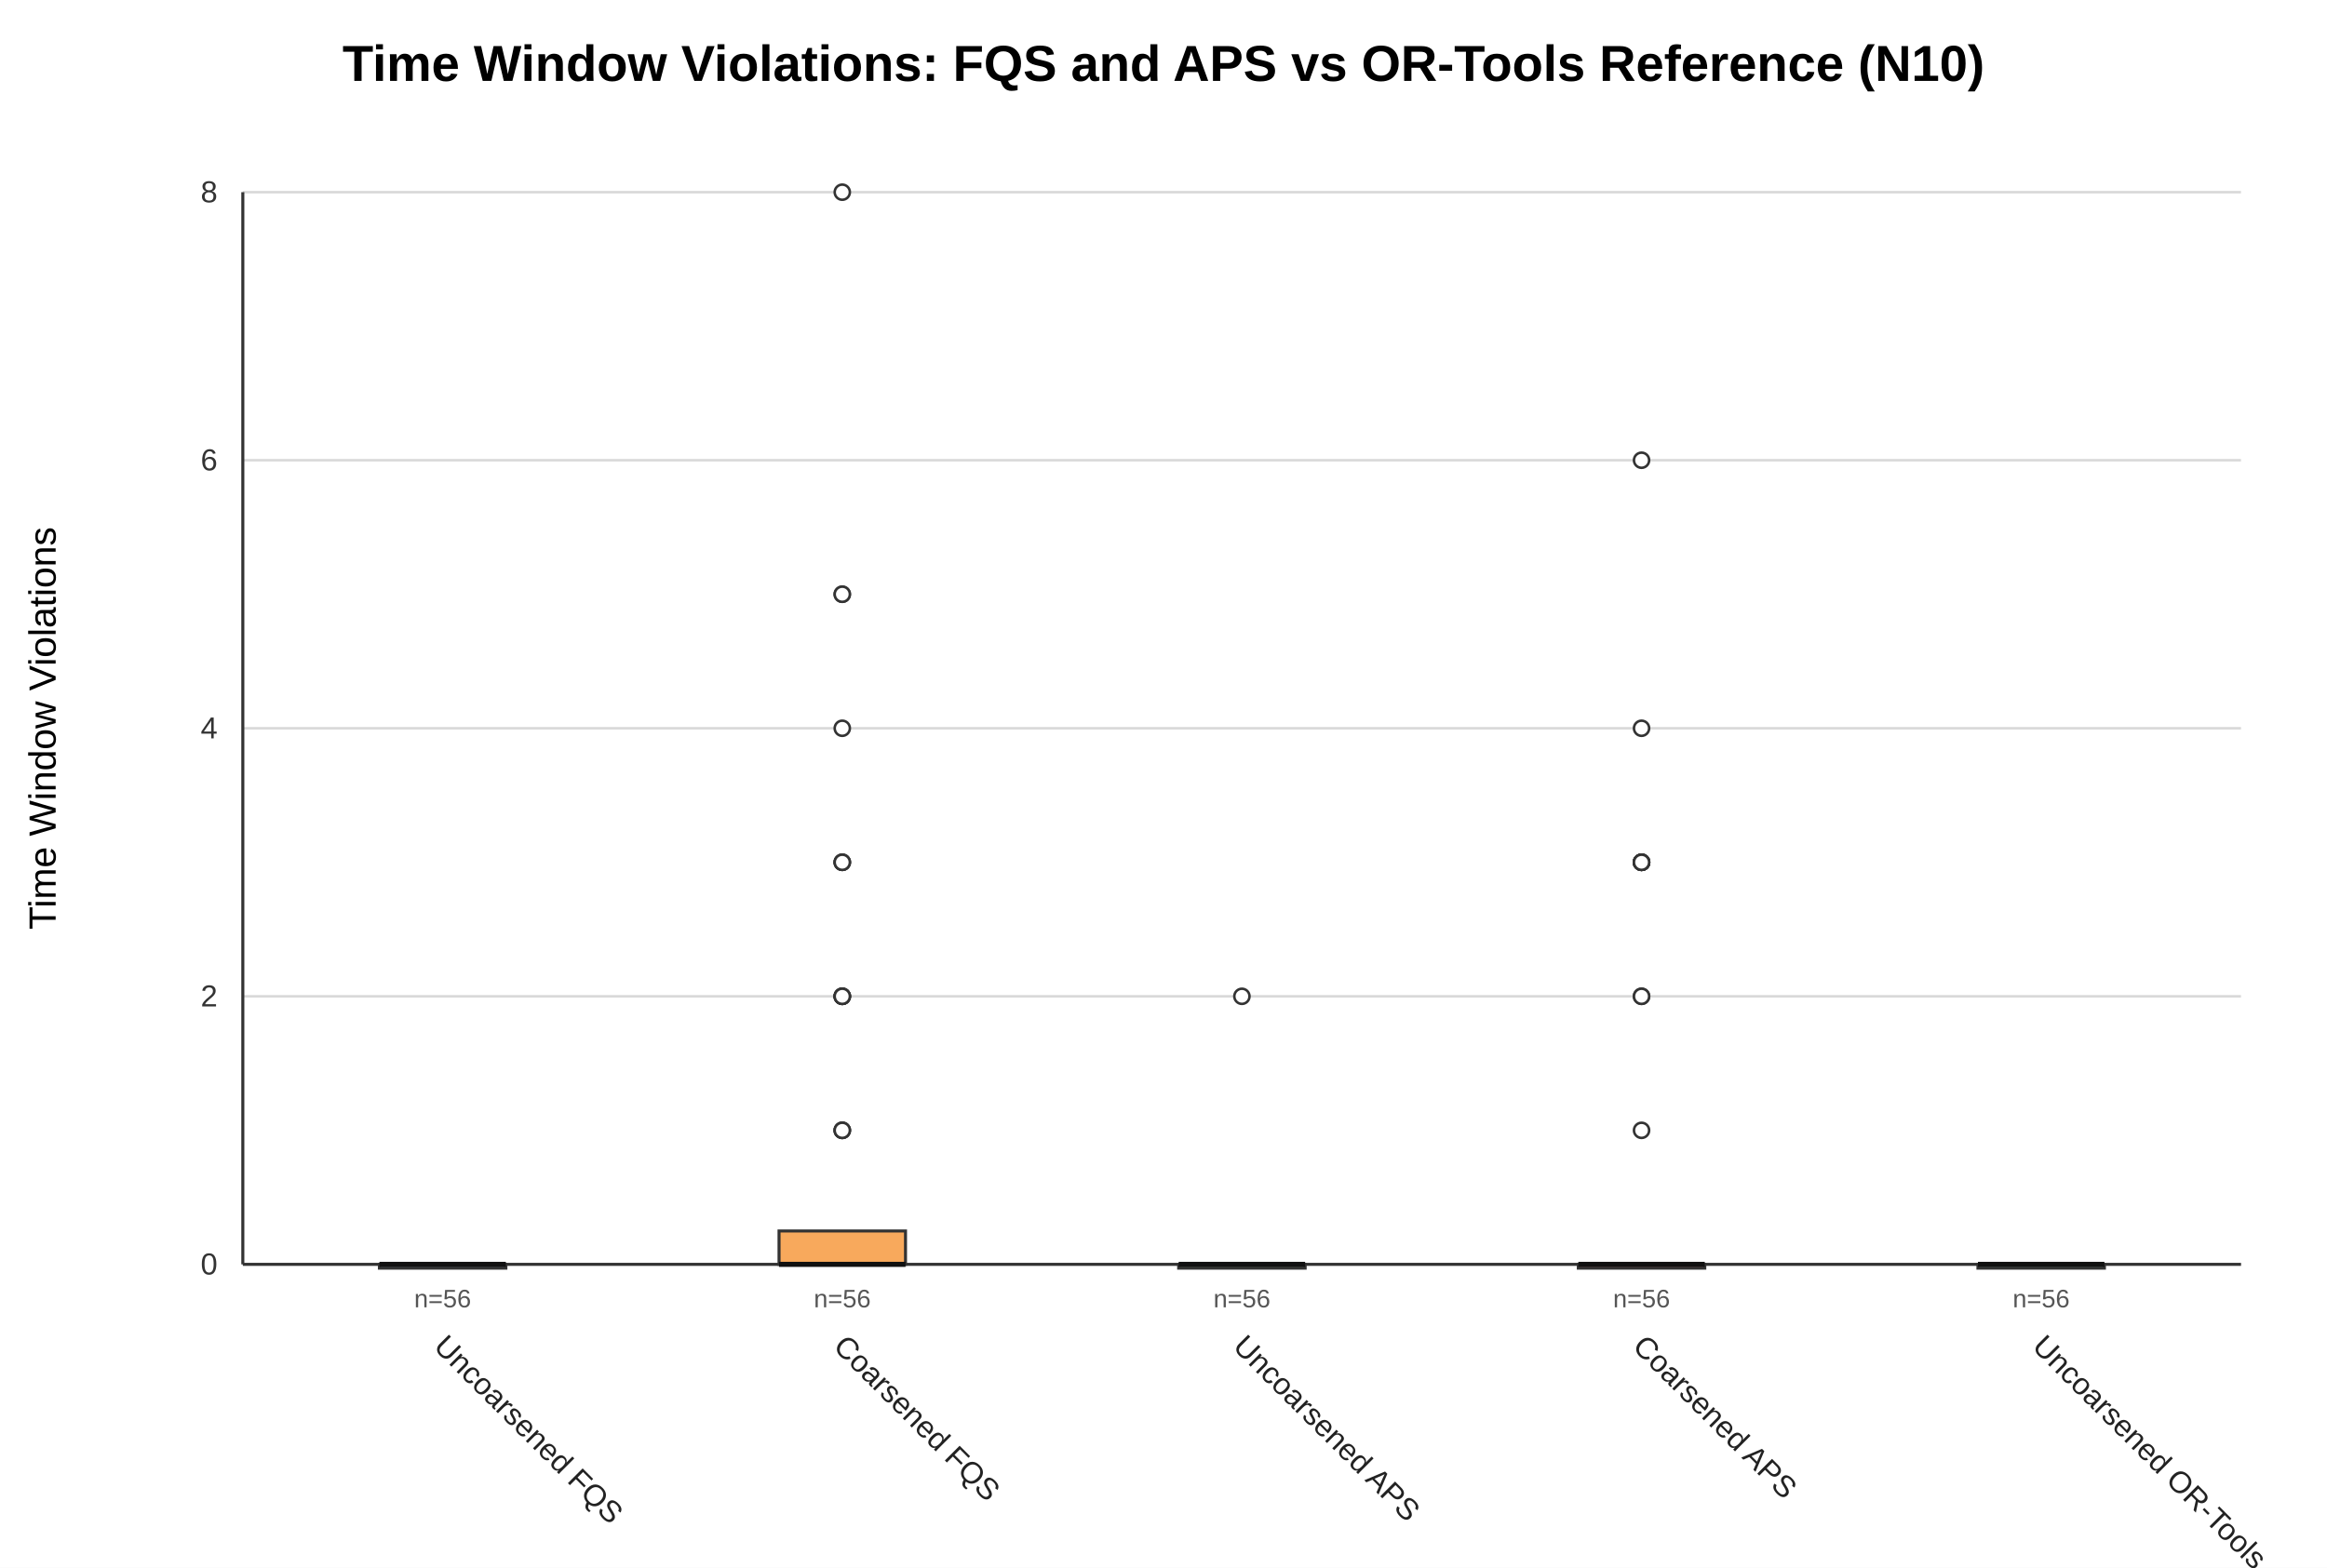
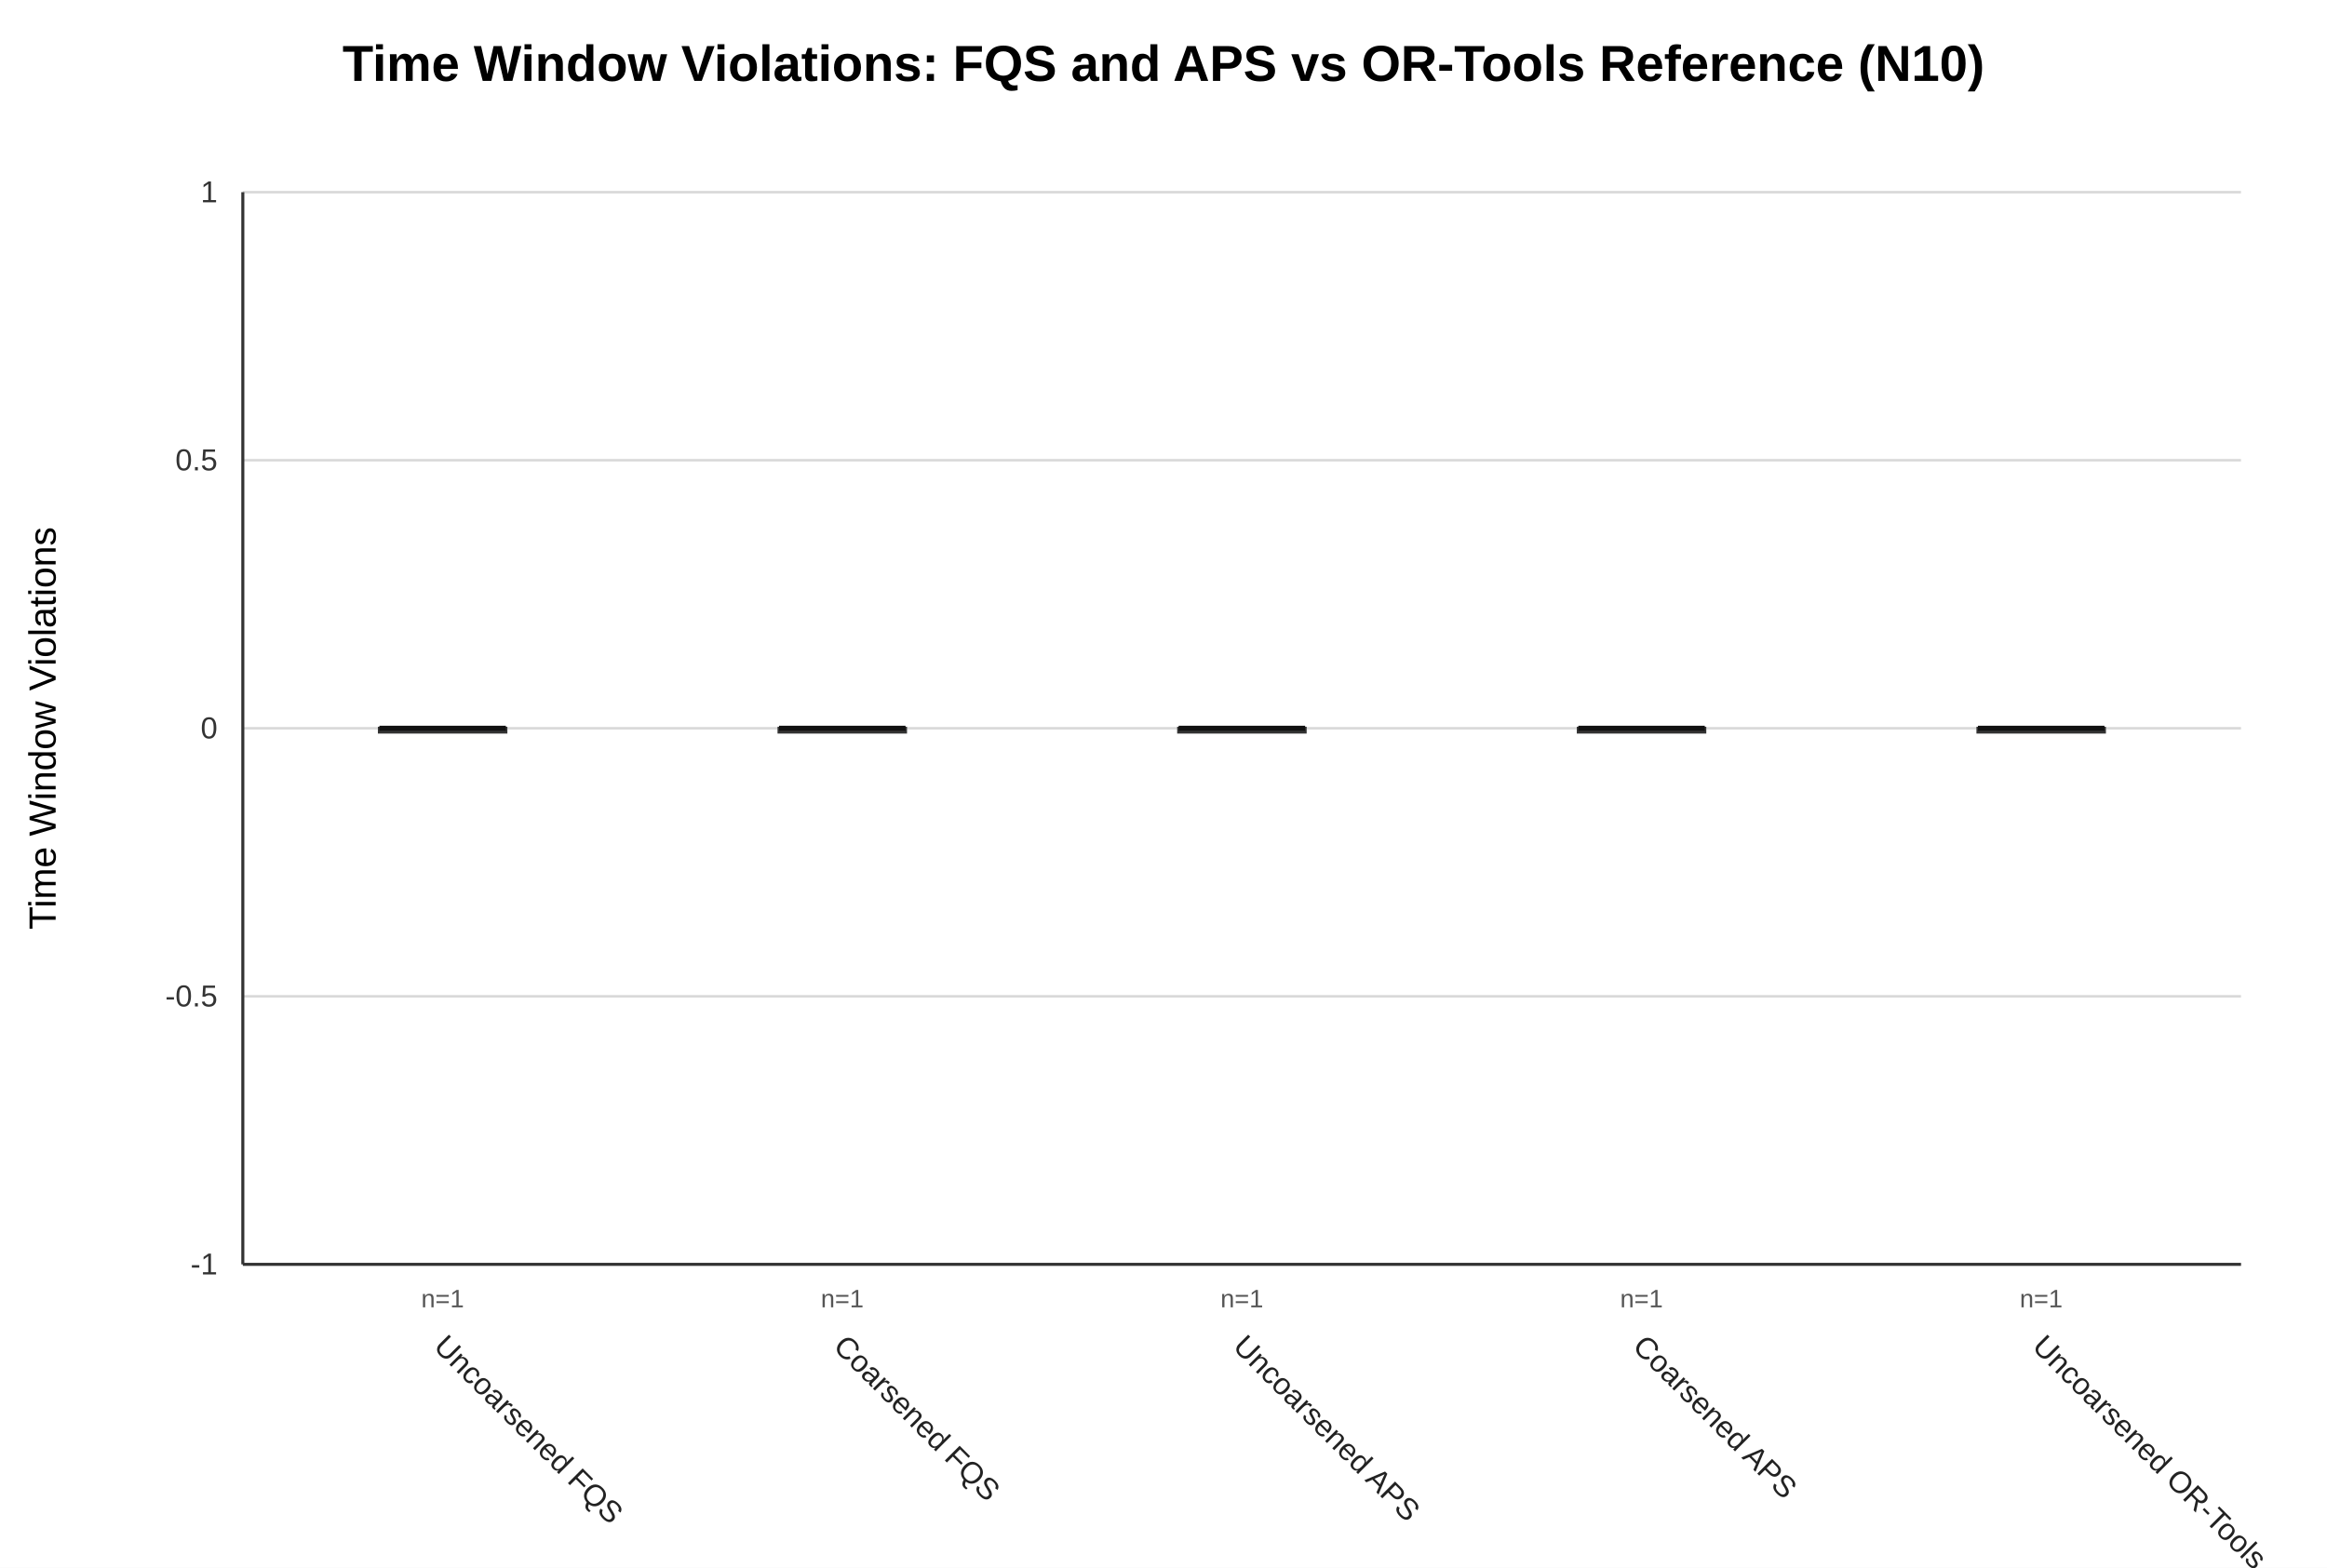
<svg xmlns="http://www.w3.org/2000/svg" width="920" height="620" viewBox="0 0 920 620">
  <rect x="0" y="0" width="920" height="620" fill="#ffffff" />
  <text x="460.0" y="32" text-anchor="middle" font-family="Arial, sans-serif" font-size="20" font-weight="700">Time Window Violations: FQS and APS vs OR-Tools Reference (N10)</text>
  <text transform="translate(22 288.0) rotate(-90)" text-anchor="middle" font-family="Arial, sans-serif" font-size="15">Time Window Violations</text>
  <line x1="96" y1="500.0" x2="886" y2="500.0" stroke="#d9d9d9" stroke-width="1" />
-   <text x="86" y="504.0" text-anchor="end" font-family="Arial, sans-serif" font-size="12" fill="#333333">0</text>
+   <text x="86" y="504.0" text-anchor="end" font-family="Arial, sans-serif" font-size="12" fill="#333333">-1</text>
  <line x1="96" y1="394.0" x2="886" y2="394.0" stroke="#d9d9d9" stroke-width="1" />
-   <text x="86" y="398.0" text-anchor="end" font-family="Arial, sans-serif" font-size="12" fill="#333333">2</text>
+   <text x="86" y="398.0" text-anchor="end" font-family="Arial, sans-serif" font-size="12" fill="#333333">-0.5</text>
  <line x1="96" y1="288.0" x2="886" y2="288.0" stroke="#d9d9d9" stroke-width="1" />
-   <text x="86" y="292.0" text-anchor="end" font-family="Arial, sans-serif" font-size="12" fill="#333333">4</text>
+   <text x="86" y="292.0" text-anchor="end" font-family="Arial, sans-serif" font-size="12" fill="#333333">0</text>
  <line x1="96" y1="182.0" x2="886" y2="182.0" stroke="#d9d9d9" stroke-width="1" />
-   <text x="86" y="186.0" text-anchor="end" font-family="Arial, sans-serif" font-size="12" fill="#333333">6</text>
+   <text x="86" y="186.0" text-anchor="end" font-family="Arial, sans-serif" font-size="12" fill="#333333">0.5</text>
  <line x1="96" y1="76.0" x2="886" y2="76.0" stroke="#d9d9d9" stroke-width="1" />
-   <text x="86" y="80.0" text-anchor="end" font-family="Arial, sans-serif" font-size="12" fill="#333333">8</text>
+   <text x="86" y="80.0" text-anchor="end" font-family="Arial, sans-serif" font-size="12" fill="#333333">1</text>
  <line x1="96" y1="76" x2="96" y2="500" stroke="#333333" stroke-width="1.2" />
  <line x1="96" y1="500" x2="886" y2="500" stroke="#333333" stroke-width="1.2" />
-   <line x1="175.0" y1="500.0" x2="175.0" y2="500.0" stroke="#333333" stroke-width="1.2" />
-   <line x1="158.8" y1="500.0" x2="191.2" y2="500.0" stroke="#333333" stroke-width="1.2" />
-   <line x1="158.8" y1="500.0" x2="191.2" y2="500.0" stroke="#333333" stroke-width="1.2" />
-   <rect x="150.0" y="500.0" width="50.0" height="1.5" fill="#4C78A8" fill-opacity="0.70" stroke="#333333" stroke-width="1.2" />
-   <line x1="150.0" y1="500.0" x2="200.0" y2="500.0" stroke="#111111" stroke-width="2" />
-   <text x="175.0" y="517" text-anchor="middle" font-family="Arial, sans-serif" font-size="10" fill="#555555">n=56</text>
+   <line x1="175.0" y1="288.0" x2="175.0" y2="288.0" stroke="#333333" stroke-width="1.2" />
+   <line x1="158.8" y1="288.0" x2="191.2" y2="288.0" stroke="#333333" stroke-width="1.2" />
+   <line x1="158.8" y1="288.0" x2="191.2" y2="288.0" stroke="#333333" stroke-width="1.2" />
+   <rect x="150.0" y="288.0" width="50.0" height="1.5" fill="#4C78A8" fill-opacity="0.70" stroke="#333333" stroke-width="1.2" />
+   <line x1="150.0" y1="288.0" x2="200.0" y2="288.0" stroke="#111111" stroke-width="2" />
+   <text x="175.0" y="517" text-anchor="middle" font-family="Arial, sans-serif" font-size="10" fill="#555555">n=1</text>
  <text transform="translate(171.0 533) rotate(45)" text-anchor="start" font-family="Arial, sans-serif" font-size="12" fill="#222222">Uncoarsened FQS</text>
-   <line x1="333.0" y1="500.0" x2="333.0" y2="500.0" stroke="#333333" stroke-width="1.2" />
-   <line x1="316.8" y1="500.0" x2="349.2" y2="500.0" stroke="#333333" stroke-width="1.2" />
-   <line x1="316.8" y1="500.0" x2="349.2" y2="500.0" stroke="#333333" stroke-width="1.2" />
-   <rect x="308.0" y="486.8" width="50.0" height="13.2" fill="#F58518" fill-opacity="0.70" stroke="#333333" stroke-width="1.2" />
-   <line x1="308.0" y1="500.0" x2="358.0" y2="500.0" stroke="#111111" stroke-width="2" />
-   <circle cx="333.0" cy="447.0" r="3" fill="#ffffff" stroke="#333333" stroke-width="1" />
-   <circle cx="333.0" cy="447.0" r="3" fill="#ffffff" stroke="#333333" stroke-width="1" />
-   <circle cx="333.0" cy="447.0" r="3" fill="#ffffff" stroke="#333333" stroke-width="1" />
-   <circle cx="333.0" cy="394.0" r="3" fill="#ffffff" stroke="#333333" stroke-width="1" />
-   <circle cx="333.0" cy="394.0" r="3" fill="#ffffff" stroke="#333333" stroke-width="1" />
-   <circle cx="333.0" cy="394.0" r="3" fill="#ffffff" stroke="#333333" stroke-width="1" />
-   <circle cx="333.0" cy="394.0" r="3" fill="#ffffff" stroke="#333333" stroke-width="1" />
-   <circle cx="333.0" cy="341.0" r="3" fill="#ffffff" stroke="#333333" stroke-width="1" />
-   <circle cx="333.0" cy="341.0" r="3" fill="#ffffff" stroke="#333333" stroke-width="1" />
-   <circle cx="333.0" cy="341.0" r="3" fill="#ffffff" stroke="#333333" stroke-width="1" />
-   <circle cx="333.0" cy="288.0" r="3" fill="#ffffff" stroke="#333333" stroke-width="1" />
-   <circle cx="333.0" cy="235.0" r="3" fill="#ffffff" stroke="#333333" stroke-width="1" />
-   <circle cx="333.0" cy="235.0" r="3" fill="#ffffff" stroke="#333333" stroke-width="1" />
-   <circle cx="333.0" cy="76.0" r="3" fill="#ffffff" stroke="#333333" stroke-width="1" />
-   <text x="333.0" y="517" text-anchor="middle" font-family="Arial, sans-serif" font-size="10" fill="#555555">n=56</text>
+   <line x1="333.0" y1="288.0" x2="333.0" y2="288.0" stroke="#333333" stroke-width="1.2" />
+   <line x1="316.8" y1="288.0" x2="349.2" y2="288.0" stroke="#333333" stroke-width="1.2" />
+   <line x1="316.8" y1="288.0" x2="349.2" y2="288.0" stroke="#333333" stroke-width="1.2" />
+   <rect x="308.0" y="288.0" width="50.0" height="1.5" fill="#F58518" fill-opacity="0.70" stroke="#333333" stroke-width="1.2" />
+   <line x1="308.0" y1="288.0" x2="358.0" y2="288.0" stroke="#111111" stroke-width="2" />
+   <text x="333.0" y="517" text-anchor="middle" font-family="Arial, sans-serif" font-size="10" fill="#555555">n=1</text>
  <text transform="translate(329.0 533) rotate(45)" text-anchor="start" font-family="Arial, sans-serif" font-size="12" fill="#222222">Coarsened FQS</text>
-   <line x1="491.0" y1="500.0" x2="491.0" y2="500.0" stroke="#333333" stroke-width="1.2" />
-   <line x1="474.8" y1="500.0" x2="507.2" y2="500.0" stroke="#333333" stroke-width="1.2" />
-   <line x1="474.8" y1="500.0" x2="507.2" y2="500.0" stroke="#333333" stroke-width="1.2" />
-   <rect x="466.0" y="500.0" width="50.0" height="1.5" fill="#54A24B" fill-opacity="0.70" stroke="#333333" stroke-width="1.2" />
-   <line x1="466.0" y1="500.0" x2="516.0" y2="500.0" stroke="#111111" stroke-width="2" />
-   <circle cx="491.0" cy="394.0" r="3" fill="#ffffff" stroke="#333333" stroke-width="1" />
-   <text x="491.0" y="517" text-anchor="middle" font-family="Arial, sans-serif" font-size="10" fill="#555555">n=56</text>
+   <line x1="491.0" y1="288.0" x2="491.0" y2="288.0" stroke="#333333" stroke-width="1.2" />
+   <line x1="474.8" y1="288.0" x2="507.2" y2="288.0" stroke="#333333" stroke-width="1.2" />
+   <line x1="474.8" y1="288.0" x2="507.2" y2="288.0" stroke="#333333" stroke-width="1.2" />
+   <rect x="466.0" y="288.0" width="50.0" height="1.5" fill="#54A24B" fill-opacity="0.70" stroke="#333333" stroke-width="1.2" />
+   <line x1="466.0" y1="288.0" x2="516.0" y2="288.0" stroke="#111111" stroke-width="2" />
+   <text x="491.0" y="517" text-anchor="middle" font-family="Arial, sans-serif" font-size="10" fill="#555555">n=1</text>
  <text transform="translate(487.0 533) rotate(45)" text-anchor="start" font-family="Arial, sans-serif" font-size="12" fill="#222222">Uncoarsened APS</text>
-   <line x1="649.0" y1="500.0" x2="649.0" y2="500.0" stroke="#333333" stroke-width="1.2" />
-   <line x1="632.8" y1="500.0" x2="665.2" y2="500.0" stroke="#333333" stroke-width="1.2" />
-   <line x1="632.8" y1="500.0" x2="665.2" y2="500.0" stroke="#333333" stroke-width="1.2" />
-   <rect x="624.0" y="500.0" width="50.0" height="1.5" fill="#E45756" fill-opacity="0.70" stroke="#333333" stroke-width="1.2" />
-   <line x1="624.0" y1="500.0" x2="674.0" y2="500.0" stroke="#111111" stroke-width="2" />
-   <circle cx="649.0" cy="447.0" r="3" fill="#ffffff" stroke="#333333" stroke-width="1" />
-   <circle cx="649.0" cy="394.0" r="3" fill="#ffffff" stroke="#333333" stroke-width="1" />
-   <circle cx="649.0" cy="394.0" r="3" fill="#ffffff" stroke="#333333" stroke-width="1" />
-   <circle cx="649.0" cy="341.0" r="3" fill="#ffffff" stroke="#333333" stroke-width="1" />
-   <circle cx="649.0" cy="341.0" r="3" fill="#ffffff" stroke="#333333" stroke-width="1" />
-   <circle cx="649.0" cy="341.0" r="3" fill="#ffffff" stroke="#333333" stroke-width="1" />
-   <circle cx="649.0" cy="341.0" r="3" fill="#ffffff" stroke="#333333" stroke-width="1" />
-   <circle cx="649.0" cy="341.0" r="3" fill="#ffffff" stroke="#333333" stroke-width="1" />
-   <circle cx="649.0" cy="341.0" r="3" fill="#ffffff" stroke="#333333" stroke-width="1" />
-   <circle cx="649.0" cy="288.0" r="3" fill="#ffffff" stroke="#333333" stroke-width="1" />
-   <circle cx="649.0" cy="182.0" r="3" fill="#ffffff" stroke="#333333" stroke-width="1" />
-   <text x="649.0" y="517" text-anchor="middle" font-family="Arial, sans-serif" font-size="10" fill="#555555">n=56</text>
+   <line x1="649.0" y1="288.0" x2="649.0" y2="288.0" stroke="#333333" stroke-width="1.2" />
+   <line x1="632.8" y1="288.0" x2="665.2" y2="288.0" stroke="#333333" stroke-width="1.2" />
+   <line x1="632.8" y1="288.0" x2="665.2" y2="288.0" stroke="#333333" stroke-width="1.2" />
+   <rect x="624.0" y="288.0" width="50.0" height="1.5" fill="#E45756" fill-opacity="0.70" stroke="#333333" stroke-width="1.2" />
+   <line x1="624.0" y1="288.0" x2="674.0" y2="288.0" stroke="#111111" stroke-width="2" />
+   <text x="649.0" y="517" text-anchor="middle" font-family="Arial, sans-serif" font-size="10" fill="#555555">n=1</text>
  <text transform="translate(645.0 533) rotate(45)" text-anchor="start" font-family="Arial, sans-serif" font-size="12" fill="#222222">Coarsened APS</text>
-   <line x1="807.0" y1="500.0" x2="807.0" y2="500.0" stroke="#333333" stroke-width="1.2" />
-   <line x1="790.8" y1="500.0" x2="823.2" y2="500.0" stroke="#333333" stroke-width="1.2" />
-   <line x1="790.8" y1="500.0" x2="823.2" y2="500.0" stroke="#333333" stroke-width="1.2" />
-   <rect x="782.0" y="500.0" width="50.0" height="1.5" fill="#72B7B2" fill-opacity="0.70" stroke="#333333" stroke-width="1.2" />
-   <line x1="782.0" y1="500.0" x2="832.0" y2="500.0" stroke="#111111" stroke-width="2" />
-   <text x="807.0" y="517" text-anchor="middle" font-family="Arial, sans-serif" font-size="10" fill="#555555">n=56</text>
+   <line x1="807.0" y1="288.0" x2="807.0" y2="288.0" stroke="#333333" stroke-width="1.2" />
+   <line x1="790.8" y1="288.0" x2="823.2" y2="288.0" stroke="#333333" stroke-width="1.2" />
+   <line x1="790.8" y1="288.0" x2="823.2" y2="288.0" stroke="#333333" stroke-width="1.2" />
+   <rect x="782.0" y="288.0" width="50.0" height="1.5" fill="#72B7B2" fill-opacity="0.70" stroke="#333333" stroke-width="1.2" />
+   <line x1="782.0" y1="288.0" x2="832.0" y2="288.0" stroke="#111111" stroke-width="2" />
+   <text x="807.0" y="517" text-anchor="middle" font-family="Arial, sans-serif" font-size="10" fill="#555555">n=1</text>
  <text transform="translate(803.0 533) rotate(45)" text-anchor="start" font-family="Arial, sans-serif" font-size="12" fill="#222222">Uncoarsened OR-Tools</text>
</svg>
